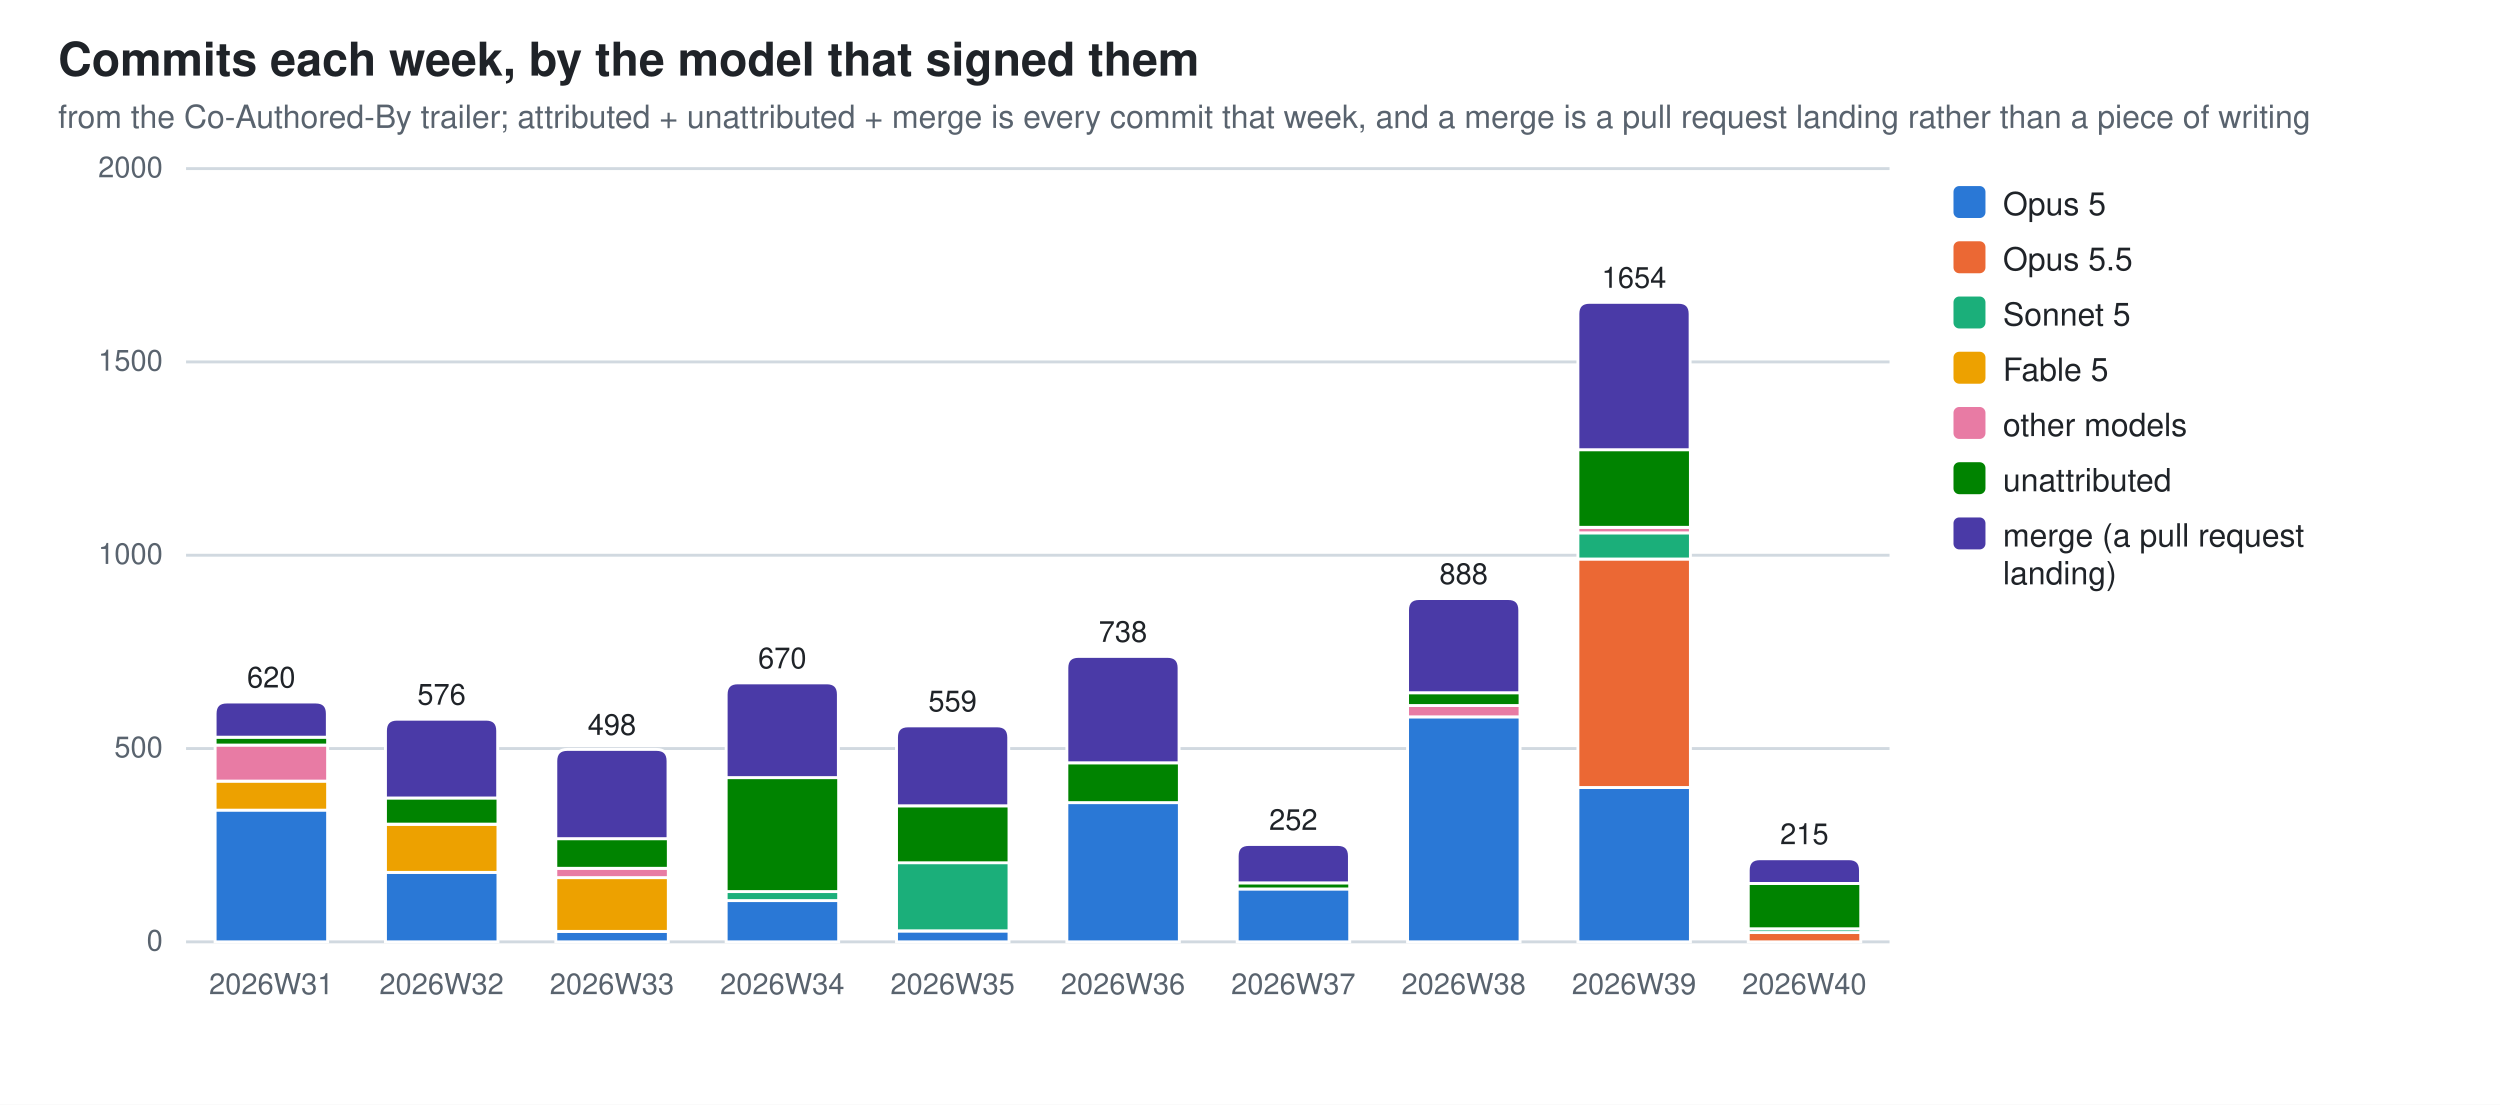
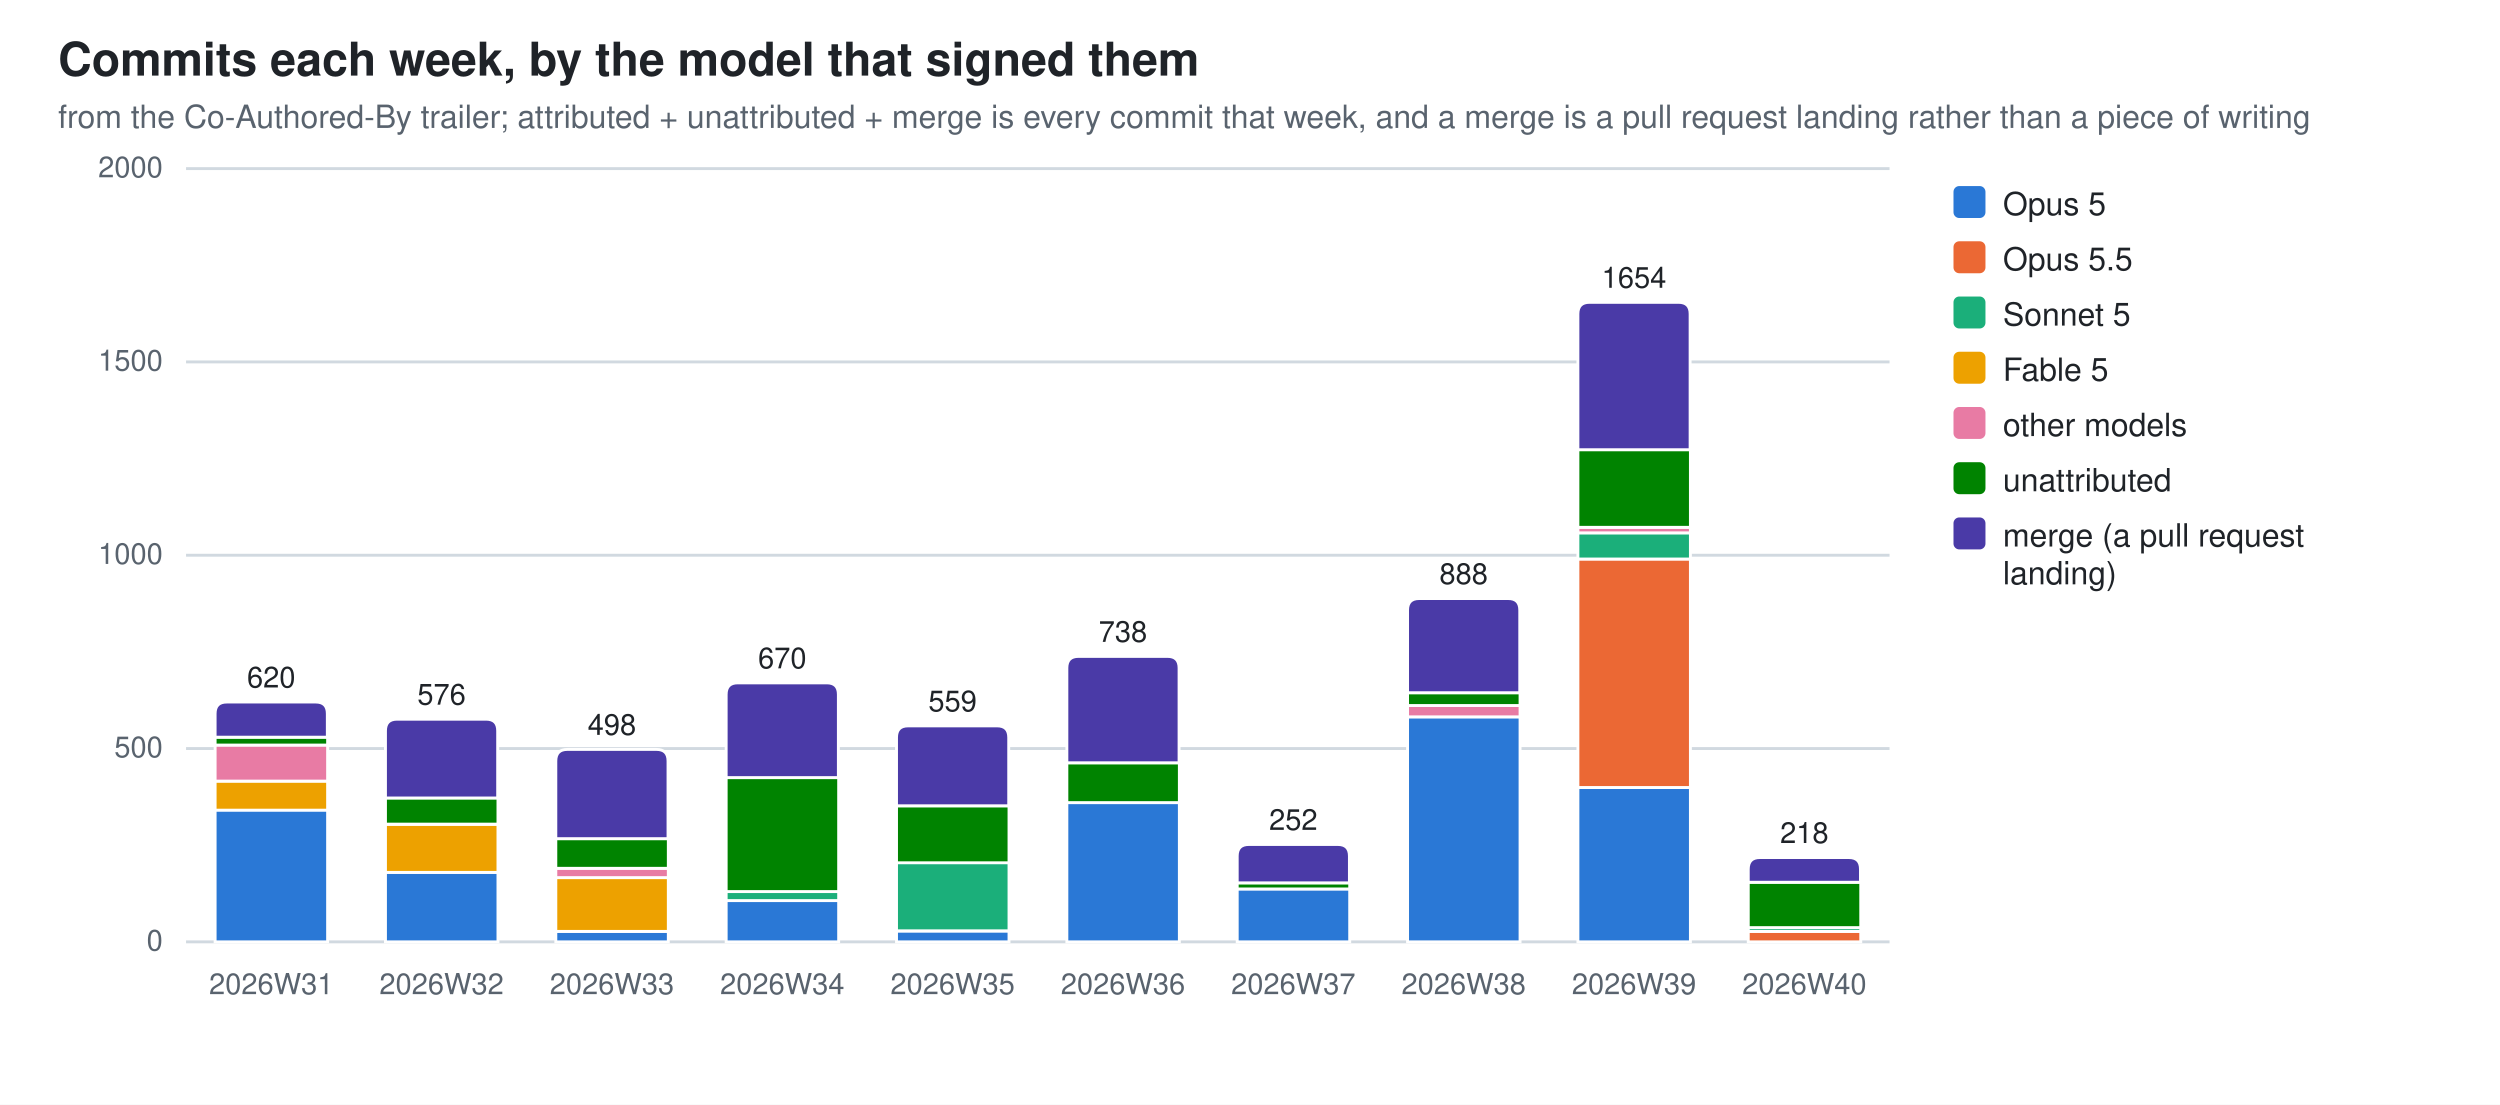
<svg xmlns="http://www.w3.org/2000/svg" width="860" height="380" viewBox="0 0 860 380" role="img" aria-label="Commits each week, by the model that signed them">
  <style>
  .bg{fill:#ffffff} .fg{fill:#1f2328} .mut{fill:#59636e} .grid{stroke:#d1d9e0}
  .seg{stroke:#ffffff;stroke-width:1}
  .val{paint-order:stroke;stroke:#ffffff;stroke-width:3px;stroke-linejoin:round}
  .s0{fill:#2a78d6}  .s1{fill:#eb6834}  .s2{fill:#1baf7a}  .s3{fill:#eda100}  .s4{fill:#e87ba4}  .s5{fill:#008300}  .s6{fill:#4a3aa7}
  @media (prefers-color-scheme: dark){
    .bg{fill:#0d1117} .fg{fill:#e6edf3} .mut{fill:#9198a1} .grid{stroke:#30363d}
    .seg{stroke:#0d1117} .val{stroke:#0d1117} .s0{fill:#3987e5} .s1{fill:#d95926} .s2{fill:#199e70} .s3{fill:#c98500} .s4{fill:#d55181} .s5{fill:#008300} .s6{fill:#9085e9}}
  text{font-family:-apple-system,BlinkMacSystemFont,"Segoe UI",Helvetica,Arial,sans-serif}
</style>
  <rect class="bg" width="860" height="380" />
  <text class="fg" x="20" y="26" font-size="16" font-weight="600">Commits each week, by the model that signed them</text>
  <text class="mut" x="20" y="44" font-size="11">from the Co-Authored-By trailer; attributed + unattributed + merge is every commit that week, and a merge is a pull request landing rather than a piece of writing</text>
  <line class="grid" x1="64" y1="324.0" x2="650.0" y2="324.0" stroke-width="1" />
  <text class="mut" x="56" y="327.0" font-size="10" text-anchor="end">0</text>
  <line class="grid" x1="64" y1="257.5" x2="650.0" y2="257.5" stroke-width="1" />
  <text class="mut" x="56" y="260.5" font-size="10" text-anchor="end">500</text>
  <line class="grid" x1="64" y1="191.0" x2="650.0" y2="191.0" stroke-width="1" />
  <text class="mut" x="56" y="194.0" font-size="10" text-anchor="end">1000</text>
  <line class="grid" x1="64" y1="124.5" x2="650.0" y2="124.5" stroke-width="1" />
  <text class="mut" x="56" y="127.5" font-size="10" text-anchor="end">1500</text>
  <line class="grid" x1="64" y1="58.0" x2="650.0" y2="58.0" stroke-width="1" />
  <text class="mut" x="56" y="61.0" font-size="10" text-anchor="end">2000</text>
  <rect class="seg s0" x="74.0" y="278.6" width="38.7" height="45.4" />
  <rect class="seg s3" x="74.0" y="268.7" width="38.7" height="10.0" />
  <rect class="seg s4" x="74.0" y="256.3" width="38.7" height="12.4" />
  <rect class="seg s5" x="74.0" y="253.6" width="38.7" height="2.7" />
  <path class="seg s6" d="M74.0,253.6 V245.5 Q74.0,241.5 78.0,241.5 H108.6 Q112.6,241.5 112.6,245.5 V253.6 Z" />
  <text class="mut" x="93.3" y="342" font-size="10" text-anchor="middle">2026W31</text>
  <text class="fg val" x="93.3" y="236.5" font-size="10" text-anchor="middle">620</text>
  <rect class="seg s0" x="132.6" y="300.1" width="38.7" height="23.9" />
  <rect class="seg s3" x="132.6" y="283.6" width="38.7" height="16.5" />
  <rect class="seg s5" x="132.6" y="274.5" width="38.7" height="9.0" />
  <path class="seg s6" d="M132.6,274.5 V251.4 Q132.6,247.4 136.6,247.4 H167.2 Q171.2,247.4 171.2,251.4 V274.5 Z" />
  <text class="mut" x="151.9" y="342" font-size="10" text-anchor="middle">2026W32</text>
  <text class="fg val" x="151.9" y="242.4" font-size="10" text-anchor="middle">576</text>
  <rect class="seg s0" x="191.2" y="320.4" width="38.7" height="3.6" />
  <rect class="seg s3" x="191.2" y="301.9" width="38.7" height="18.5" />
  <rect class="seg s4" x="191.2" y="298.7" width="38.7" height="3.2" />
  <rect class="seg s5" x="191.2" y="288.5" width="38.7" height="10.2" />
  <path class="seg s6" d="M191.2,288.5 V261.8 Q191.2,257.8 195.2,257.8 H225.8 Q229.8,257.8 229.8,261.8 V288.5 Z" />
  <text class="mut" x="210.5" y="342" font-size="10" text-anchor="middle">2026W33</text>
  <text class="fg val" x="210.5" y="252.8" font-size="10" text-anchor="middle">498</text>
  <rect class="seg s0" x="249.8" y="309.8" width="38.7" height="14.2" />
  <rect class="seg s2" x="249.8" y="306.7" width="38.7" height="3.1" />
  <rect class="seg s5" x="249.8" y="267.5" width="38.7" height="39.2" />
  <path class="seg s6" d="M249.8,267.5 V238.9 Q249.8,234.9 253.8,234.9 H284.4 Q288.4,234.9 288.4,238.9 V267.5 Z" />
  <text class="mut" x="269.1" y="342" font-size="10" text-anchor="middle">2026W34</text>
  <text class="fg val" x="269.1" y="229.9" font-size="10" text-anchor="middle">670</text>
  <rect class="seg s0" x="308.4" y="320.3" width="38.7" height="3.7" />
  <rect class="seg s2" x="308.4" y="296.7" width="38.7" height="23.5" />
  <rect class="seg s5" x="308.4" y="277.2" width="38.7" height="19.6" />
  <path class="seg s6" d="M308.4,277.2 V253.7 Q308.4,249.7 312.4,249.7 H343.0 Q347.0,249.7 347.0,253.7 V277.2 Z" />
  <text class="mut" x="327.7" y="342" font-size="10" text-anchor="middle">2026W35</text>
  <text class="fg val" x="327.7" y="244.7" font-size="10" text-anchor="middle">559</text>
  <rect class="seg s0" x="367.0" y="276.1" width="38.7" height="47.9" />
  <rect class="seg s5" x="367.0" y="262.4" width="38.7" height="13.7" />
  <path class="seg s6" d="M367.0,262.4 V229.8 Q367.0,225.8 371.0,225.8 H401.6 Q405.6,225.8 405.6,229.8 V262.4 Z" />
  <text class="mut" x="386.3" y="342" font-size="10" text-anchor="middle">2026W36</text>
  <text class="fg val" x="386.3" y="220.8" font-size="10" text-anchor="middle">738</text>
  <rect class="seg s0" x="425.6" y="305.8" width="38.7" height="18.2" />
  <rect class="seg s5" x="425.6" y="303.7" width="38.7" height="2.1" />
  <path class="seg s6" d="M425.6,303.7 V294.5 Q425.6,290.5 429.6,290.5 H460.2 Q464.2,290.5 464.2,294.5 V303.7 Z" />
  <text class="mut" x="444.9" y="342" font-size="10" text-anchor="middle">2026W37</text>
  <text class="fg val" x="444.9" y="285.5" font-size="10" text-anchor="middle">252</text>
  <rect class="seg s0" x="484.2" y="246.6" width="38.7" height="77.4" />
  <rect class="seg s4" x="484.2" y="242.7" width="38.7" height="3.9" />
  <rect class="seg s5" x="484.2" y="238.3" width="38.7" height="4.4" />
  <path class="seg s6" d="M484.2,238.3 V209.9 Q484.2,205.9 488.2,205.9 H518.8 Q522.8,205.9 522.8,209.9 V238.3 Z" />
  <text class="mut" x="503.5" y="342" font-size="10" text-anchor="middle">2026W38</text>
  <text class="fg val" x="503.5" y="200.9" font-size="10" text-anchor="middle">888</text>
  <rect class="seg s0" x="542.8" y="270.9" width="38.7" height="53.1" />
  <rect class="seg s1" x="542.8" y="192.3" width="38.7" height="78.6" />
  <rect class="seg s2" x="542.8" y="183.3" width="38.7" height="9.0" />
  <rect class="seg s4" x="542.8" y="181.4" width="38.7" height="1.9" />
  <rect class="seg s5" x="542.8" y="154.7" width="38.7" height="26.7" />
  <path class="seg s6" d="M542.8,154.7 V108.0 Q542.8,104.0 546.8,104.0 H577.4 Q581.4,104.0 581.4,108.0 V154.7 Z" />
  <text class="mut" x="562.1" y="342" font-size="10" text-anchor="middle">2026W39</text>
  <text class="fg val" x="562.1" y="99.0" font-size="10" text-anchor="middle">1654</text>
-   <rect class="seg s1" x="601.4" y="320.8" width="38.7" height="3.2" />
-   <rect class="seg s2" x="601.4" y="319.5" width="38.7" height="1.3" />
-   <rect class="seg s5" x="601.4" y="303.9" width="38.7" height="15.6" />
-   <path class="seg s6" d="M601.4,303.9 V299.4 Q601.4,295.4 605.4,295.4 H636.0 Q640.0,295.4 640.0,299.4 V303.9 Z" />
+   <rect class="seg s1" x="601.4" y="320.4" width="38.7" height="3.6" />
+   <rect class="seg s2" x="601.4" y="319.1" width="38.7" height="1.3" />
+   <rect class="seg s5" x="601.4" y="303.5" width="38.7" height="15.6" />
+   <path class="seg s6" d="M601.4,303.5 V299.0 Q601.4,295.0 605.4,295.0 H636.0 Q640.0,295.0 640.0,299.0 V303.5 Z" />
  <text class="mut" x="620.7" y="342" font-size="10" text-anchor="middle">2026W40</text>
-   <text class="fg val" x="620.7" y="290.4" font-size="10" text-anchor="middle">215</text>
+   <text class="fg val" x="620.7" y="290.0" font-size="10" text-anchor="middle">218</text>
  <rect class="s0" x="672" y="64" width="11" height="11" rx="2" />
  <text class="fg" y="74" font-size="11">
    <tspan x="689" dy="0">Opus 5</tspan>
  </text>
  <rect class="s1" x="672" y="83" width="11" height="11" rx="2" />
  <text class="fg" y="93" font-size="11">
    <tspan x="689" dy="0">Opus 5.5</tspan>
  </text>
  <rect class="s2" x="672" y="102" width="11" height="11" rx="2" />
  <text class="fg" y="112" font-size="11">
    <tspan x="689" dy="0">Sonnet 5</tspan>
  </text>
  <rect class="s3" x="672" y="121" width="11" height="11" rx="2" />
  <text class="fg" y="131" font-size="11">
    <tspan x="689" dy="0">Fable 5</tspan>
  </text>
  <rect class="s4" x="672" y="140" width="11" height="11" rx="2" />
  <text class="fg" y="150" font-size="11">
    <tspan x="689" dy="0">other models</tspan>
  </text>
  <rect class="s5" x="672" y="159" width="11" height="11" rx="2" />
  <text class="fg" y="169" font-size="11">
    <tspan x="689" dy="0">unattributed</tspan>
  </text>
  <rect class="s6" x="672" y="178" width="11" height="11" rx="2" />
  <text class="fg" y="188" font-size="11">
    <tspan x="689" dy="0">merge (a pull request</tspan>
    <tspan x="689" dy="13">landing)</tspan>
  </text>
</svg>
